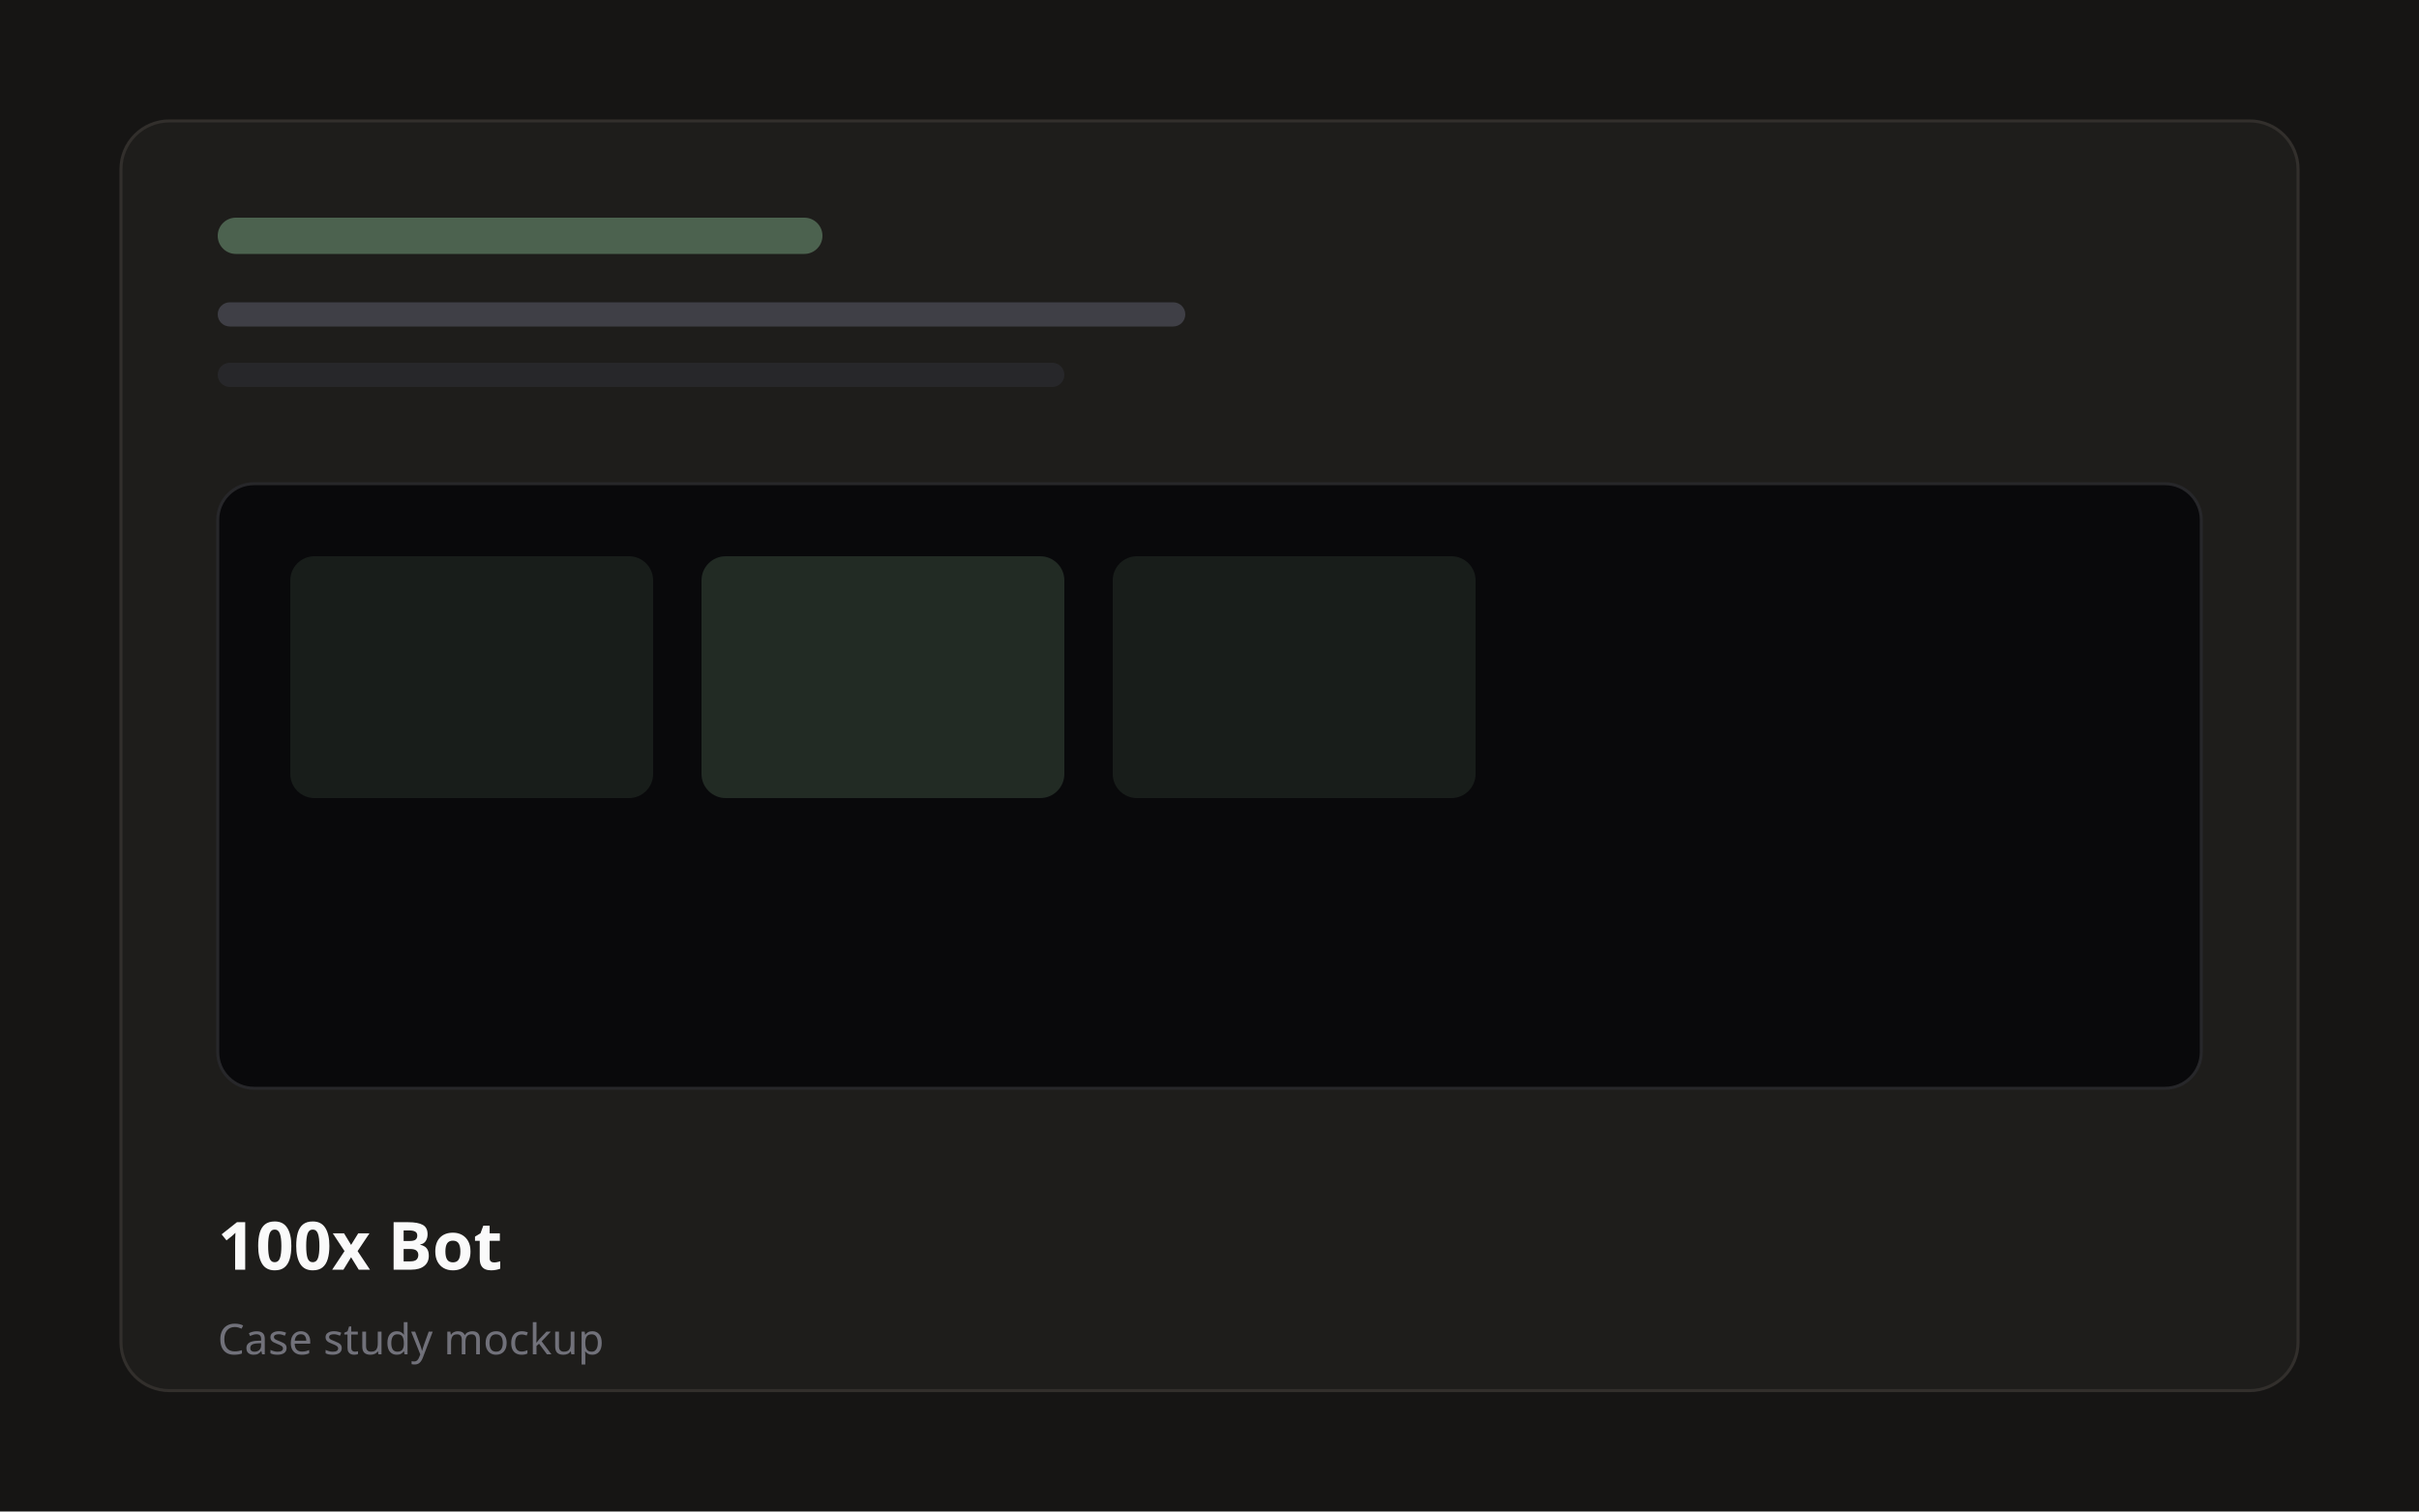
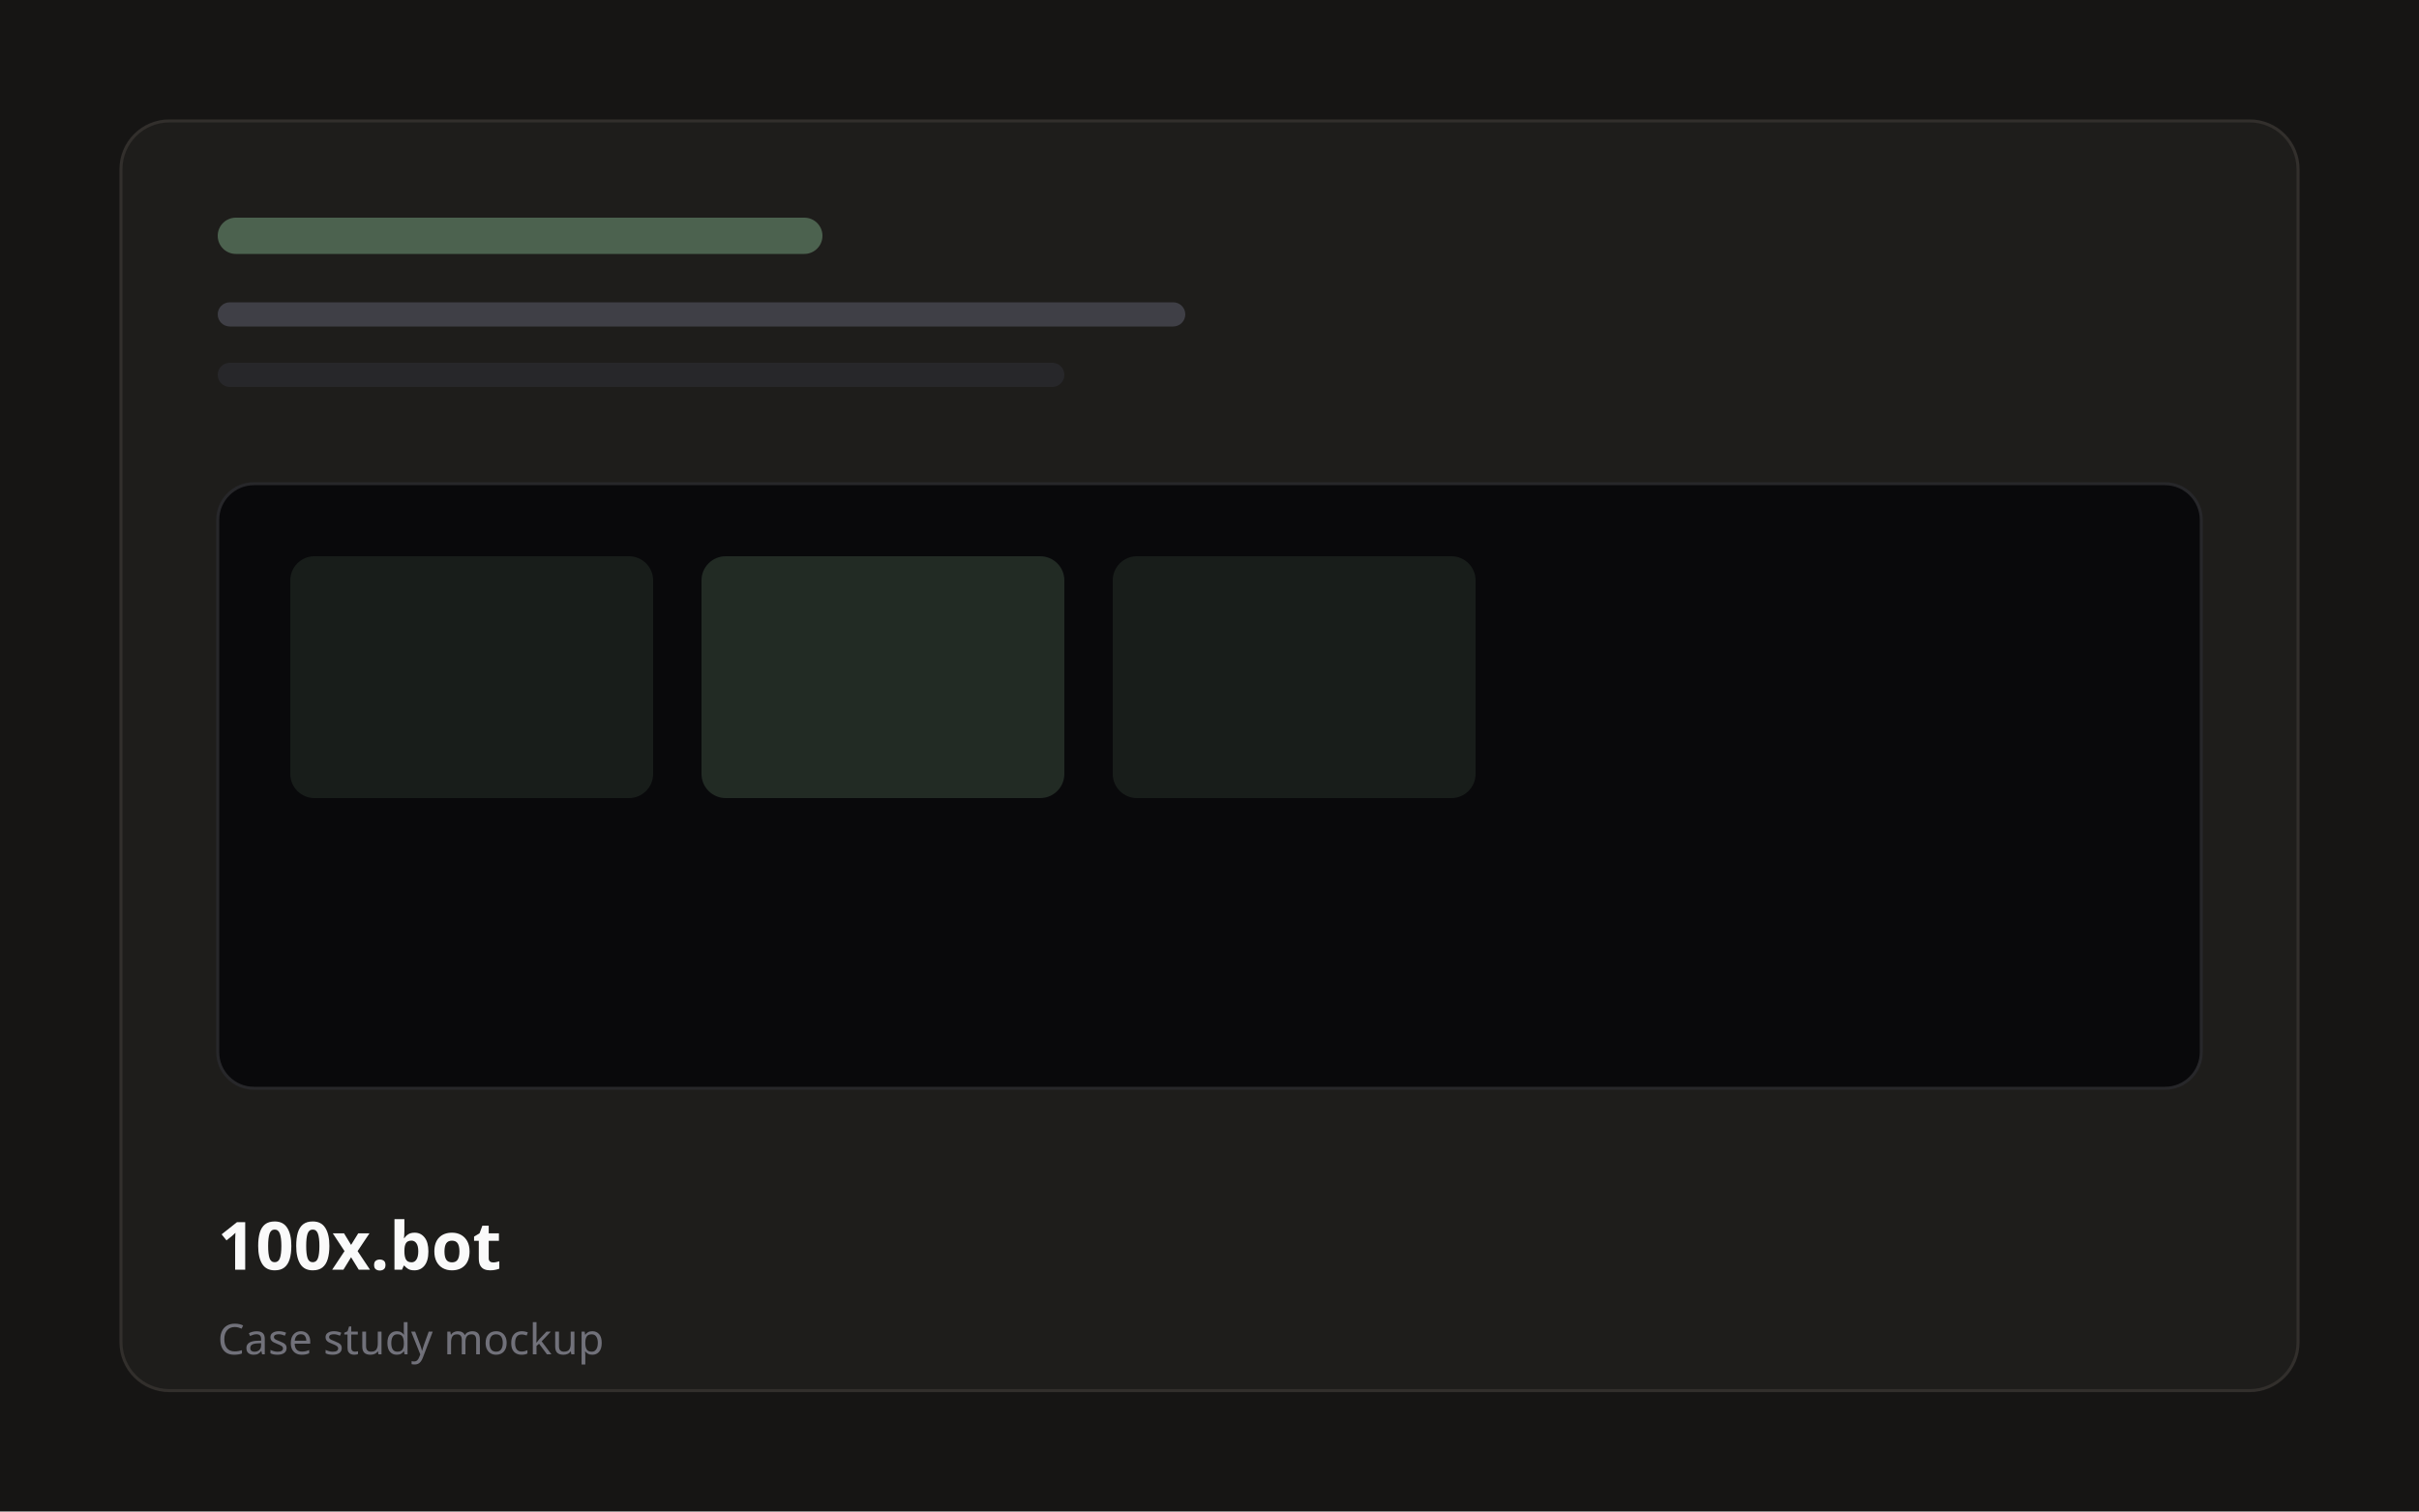
<svg xmlns="http://www.w3.org/2000/svg" viewBox="0 0 800 500" fill="none">
  <rect width="800" height="500" fill="#161514" />
  <rect x="40" y="40" width="720" height="420" rx="16" fill="#1e1d1b" stroke="#322f2c" stroke-width="1" />
  <rect x="72" y="72" width="200" height="12" rx="6" fill="#6b8f71" opacity="0.6" />
  <rect x="72" y="100" width="320" height="8" rx="4" fill="#3f3f46" />
  <rect x="72" y="120" width="280" height="8" rx="4" fill="#27272a" />
  <rect x="72" y="160" width="656" height="200" rx="12" fill="#09090b" stroke="#27272a" />
  <rect x="96" y="184" width="120" height="80" rx="8" fill="#6b8f71" opacity="0.15" />
  <rect x="232" y="184" width="120" height="80" rx="8" fill="#6b8f71" opacity="0.25" />
  <rect x="368" y="184" width="120" height="80" rx="8" fill="#6b8f71" opacity="0.15" />
-   <text x="72" y="420" fill="#fafafa" font-family="system-ui,sans-serif" font-size="22" font-weight="600">100x Bot</text>
+   <text x="72" y="420" fill="#fafafa" font-family="system-ui,sans-serif" font-size="22" font-weight="600">100x.bot</text>
  <text x="72" y="448" fill="#71717a" font-family="system-ui,sans-serif" font-size="14">Case study mockup</text>
</svg>
